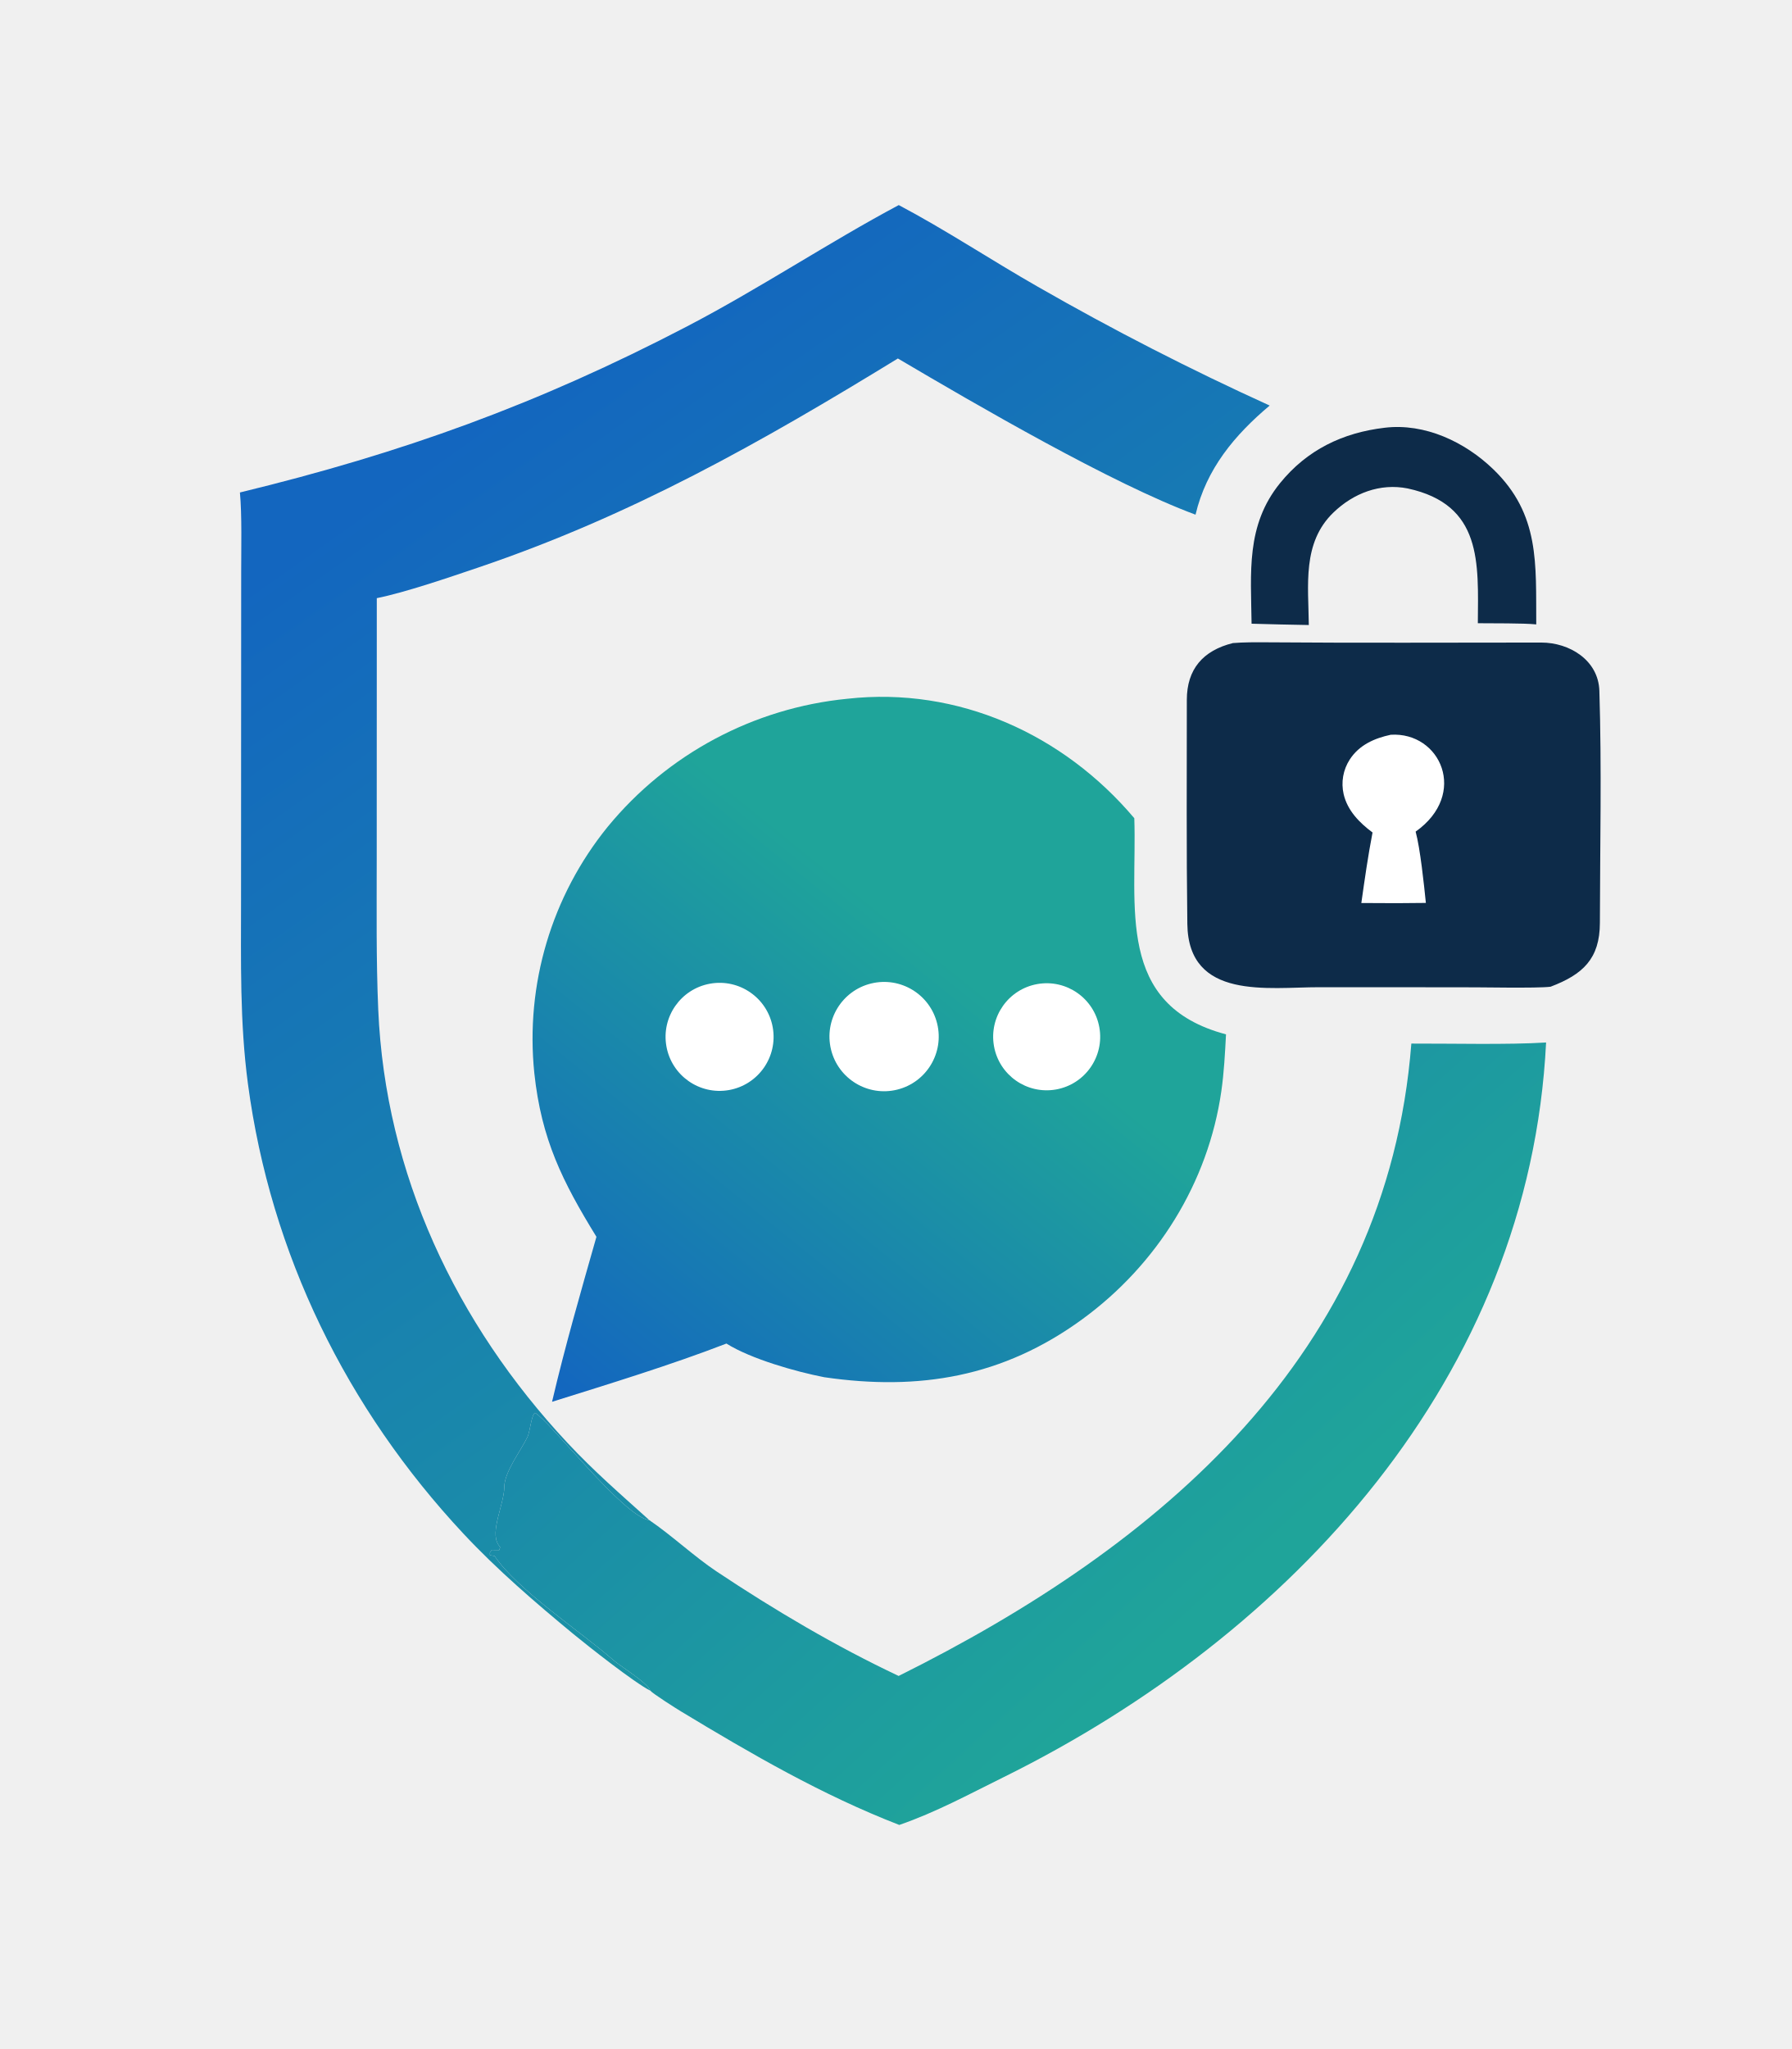
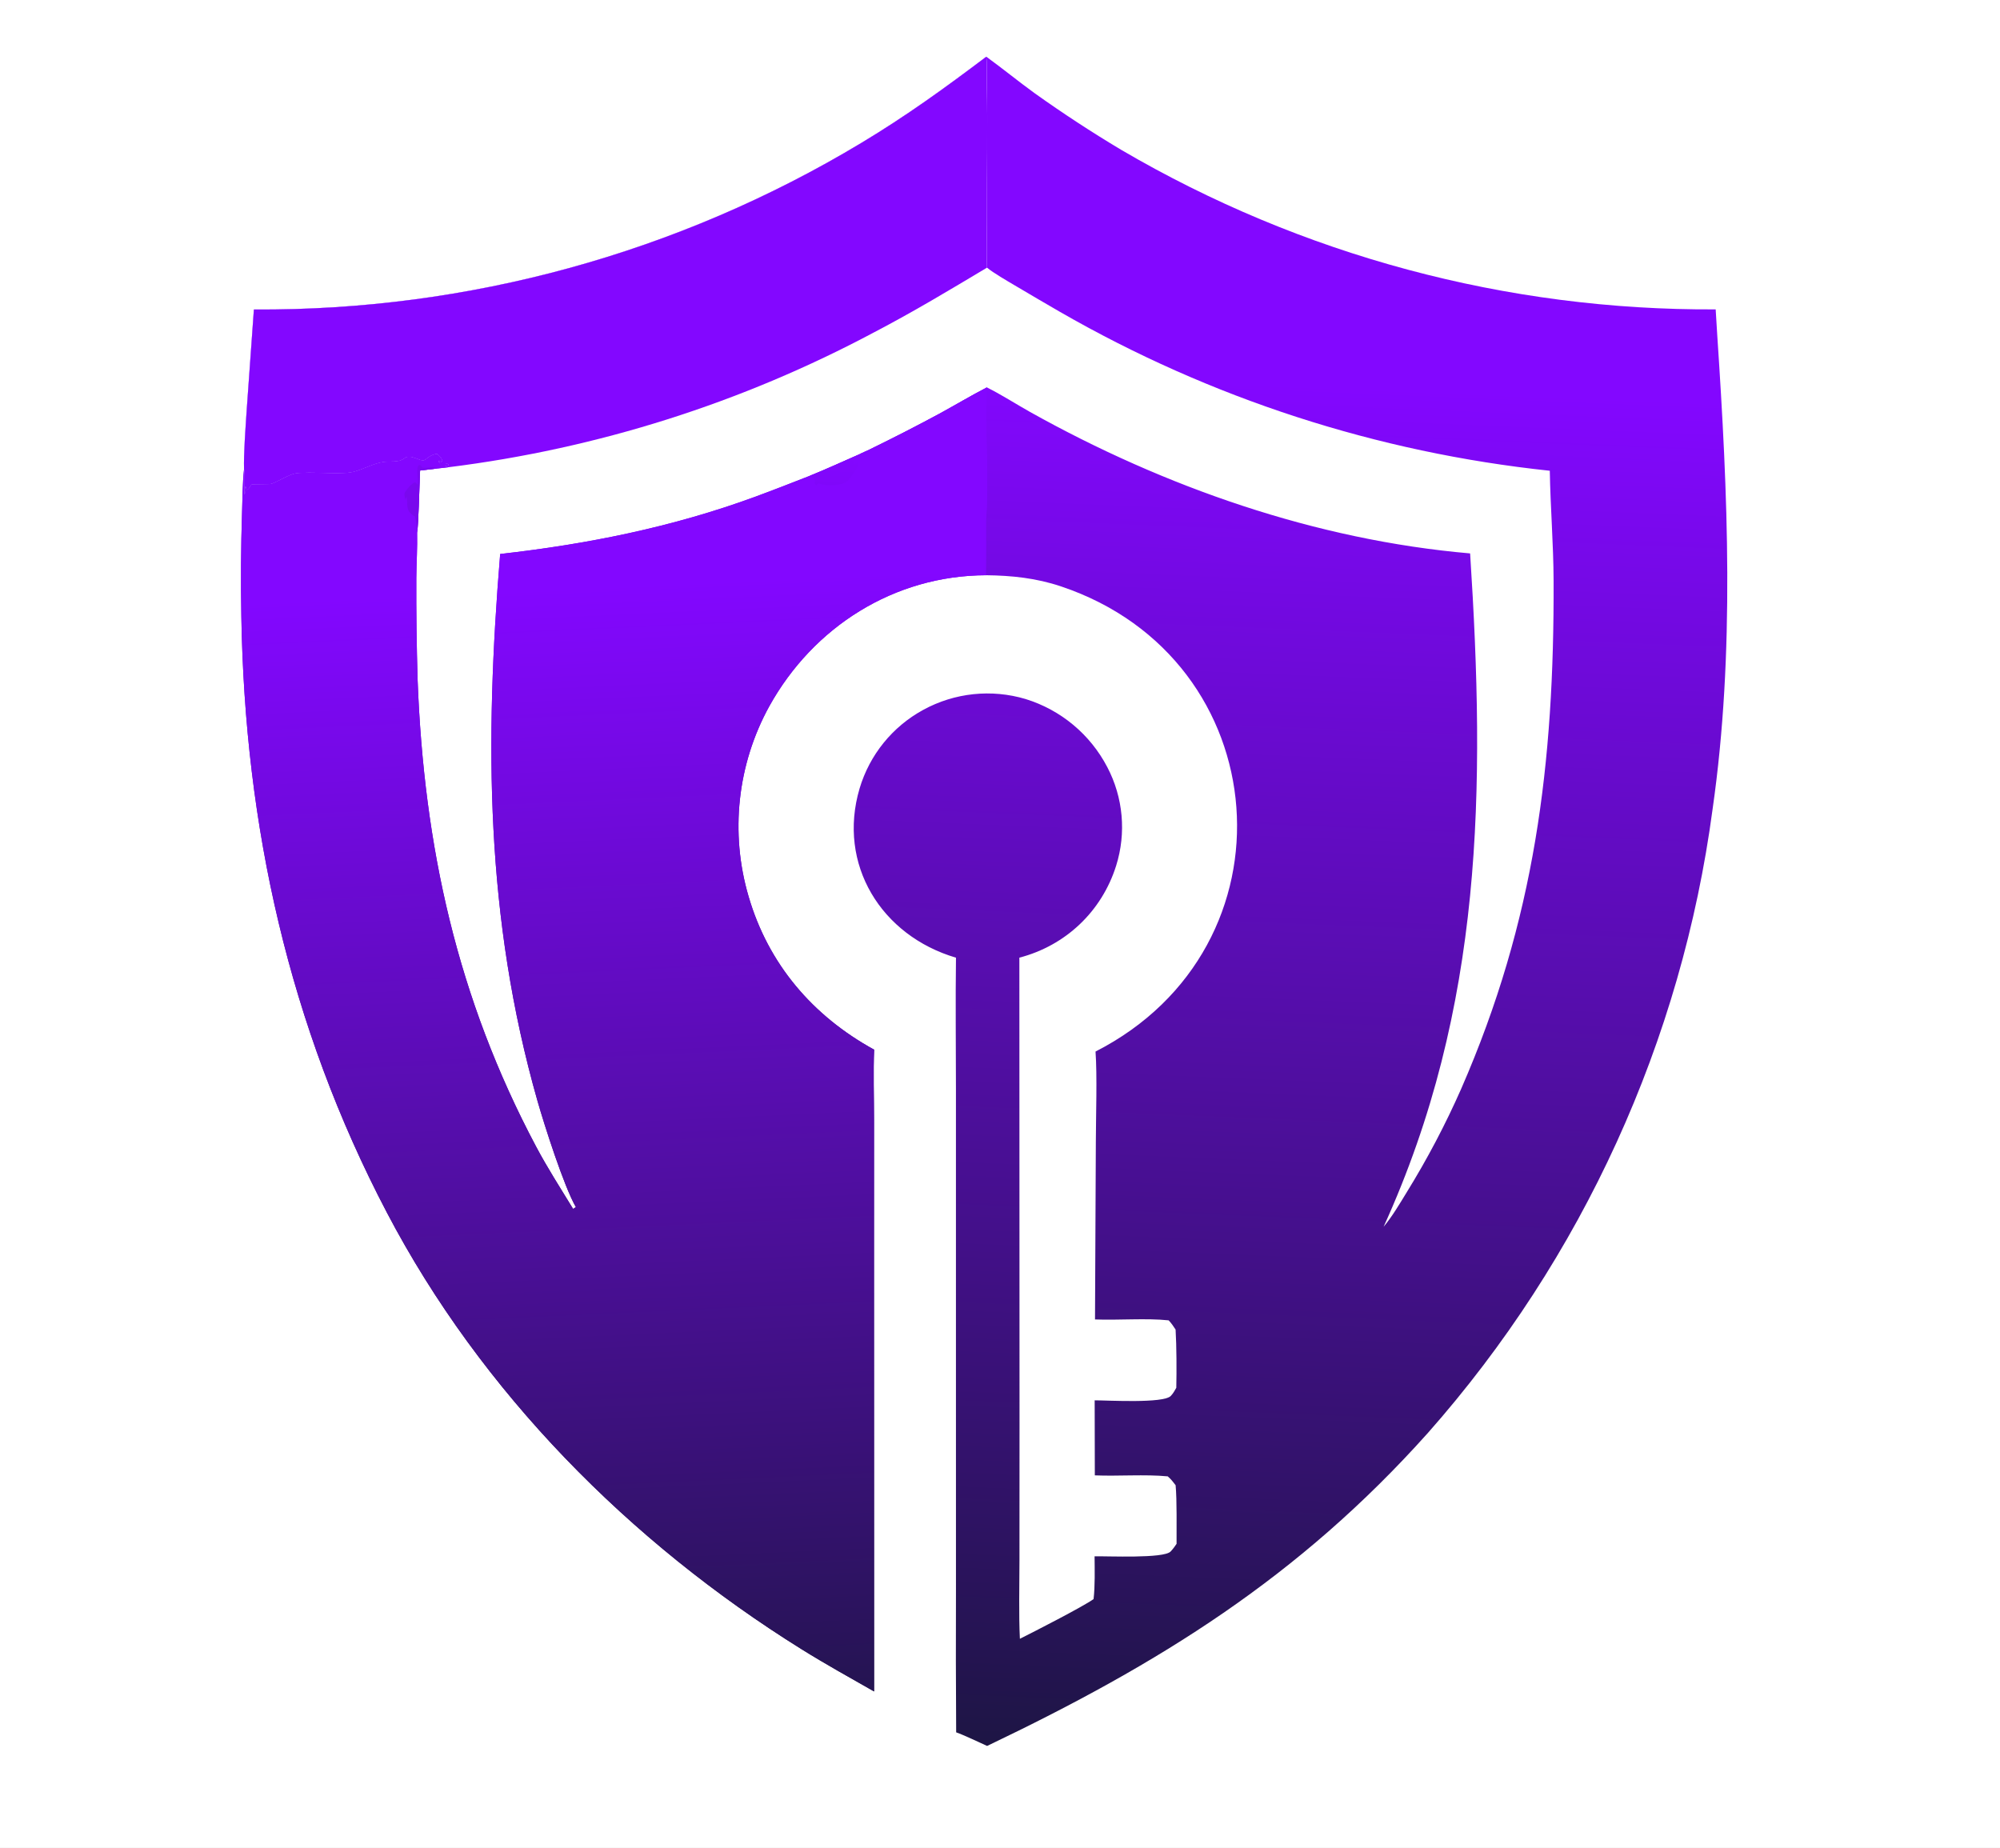
- <svg xmlns="http://www.w3.org/2000/svg" width="258" height="295" viewBox="0 0 258 295" fill="none">
-   <path d="M122.056 100.599C137.983 98.834 153.144 105.704 163.352 117.802C163.769 130.541 160.579 144.683 176.558 148.919C176.413 151.667 176.275 154.366 175.888 157.077C174 170.285 166.615 182.096 155.846 189.945C144.442 198.257 132.37 200.276 118.694 198.281C114.606 197.486 108.128 195.646 104.61 193.435C96.668 196.507 87.633 199.273 79.501 201.82C81.327 193.991 83.686 185.82 85.893 178.067C81.024 170.149 77.965 164.056 76.948 154.503C75.633 141.748 79.433 128.993 87.514 119.037C96.126 108.552 108.552 101.919 122.056 100.599Z" fill="url(#paint0_linear_1_4)" />
-   <path d="M125.467 141.593C129.682 140.573 133.928 143.155 134.96 147.367C135.991 151.579 133.42 155.832 129.211 156.876C124.986 157.923 120.713 155.34 119.677 151.112C118.641 146.883 121.236 142.617 125.467 141.593Z" fill="white" />
-   <path d="M102.249 141.625C106.483 140.863 110.532 143.684 111.284 147.92C112.036 152.156 109.206 156.198 104.968 156.94C100.744 157.68 96.719 154.861 95.969 150.639C95.219 146.417 98.029 142.385 102.249 141.625Z" fill="white" />
-   <path d="M149.405 141.676C153.595 140.945 157.585 143.746 158.32 147.935C159.056 152.124 156.259 156.116 152.07 156.856C147.877 157.596 143.877 154.794 143.141 150.6C142.405 146.405 145.21 142.409 149.405 141.676Z" fill="white" />
-   <path d="M129.43 29.526C136.152 33.074 142.799 37.486 149.427 41.265C160.291 47.495 171.444 53.21 182.847 58.388C177.801 62.633 173.717 67.507 172.169 74.099C160.112 69.636 140.567 58.254 129.303 51.612C109.53 63.728 90.958 74.238 68.793 81.736C64.728 83.111 58.385 85.288 54.262 86.119L54.251 123.602C54.254 130.882 54.158 138.13 54.471 145.374C55.49 169.01 65.668 190.554 81.714 207.724C85.537 211.816 89.34 215.106 93.522 218.868C89.761 218.363 79.144 204.525 77.042 203.409C76.517 203.753 76.335 206.077 75.974 206.851C75.072 208.787 72.635 211.883 72.623 214.093C72.61 216.549 70.521 220.479 71.762 222.382C71.849 222.514 71.939 222.644 72.031 222.773L71.886 223.167L70.802 223.153C70.49 223.649 70.538 223.395 70.554 223.909L71.221 224.02C74.556 228.946 83.687 234.938 88.287 238.972C89.365 239.917 93.295 242.292 93.648 243.41C91.38 242.277 84.629 236.952 82.523 235.214C77.118 230.752 71.573 225.98 66.762 220.833C49.928 202.82 38.968 180.538 35.705 156.042C34.515 147.104 34.714 138.377 34.712 129.445L34.723 102.271L34.732 82.427C34.731 79.101 34.855 74.102 34.551 70.903C57.98 65.219 77.466 58.184 98.939 46.993C109.354 41.565 119.315 34.92 129.43 29.526Z" fill="url(#paint1_linear_1_4)" />
-   <path d="M203.248 150.248C209.005 150.227 217.124 150.438 222.653 150.09C220.255 198.248 186.041 235.369 144.457 255.9C139.484 258.355 134.796 260.912 129.505 262.742C118.384 258.432 108.265 252.557 98.068 246.395C97.346 245.959 94.029 243.853 93.648 243.41C93.295 242.292 89.365 239.917 88.287 238.972C83.687 234.938 74.556 228.946 71.221 224.02L70.554 223.909C70.538 223.395 70.49 223.649 70.802 223.153L71.886 223.167L72.031 222.772C71.939 222.644 71.849 222.514 71.762 222.382C70.521 220.479 72.61 216.548 72.623 214.093C72.635 211.883 75.072 208.787 75.974 206.851C76.335 206.076 76.517 203.753 77.042 203.409C79.144 204.525 89.761 218.363 93.522 218.868C96.674 221.005 100.029 224.137 103.153 226.219C111.511 231.79 120.334 237.007 129.414 241.29C167.058 222.574 199.762 194.979 203.248 150.248Z" fill="url(#paint2_linear_1_4)" />
-   <path d="M177.544 92.586C179.014 92.46 180.925 92.462 182.414 92.475C195.595 92.58 208.772 92.512 221.952 92.51C226.032 92.509 230.188 95.05 230.325 99.459C230.671 110.561 230.419 121.752 230.4 132.865C230.391 138.058 227.923 140.308 223.296 142.061C221.326 142.313 212.872 142.118 210.281 142.141L189.997 142.132C182.673 142.118 171.134 144.053 170.989 133.029C170.848 122.288 170.916 111.511 170.915 100.77C170.915 96.336 173.253 93.654 177.544 92.586Z" fill="#0D2B49" />
-   <path d="M200.281 105.785C207.448 105.339 211.492 114.338 203.865 119.731C204.524 122.135 205.08 127.431 205.339 129.996L201.125 130.032L196.046 130.009C196.536 126.556 196.999 123.279 197.66 119.854C195.779 118.463 194.047 116.695 193.5 114.347C193.102 112.628 193.421 110.821 194.383 109.342C195.741 107.25 197.933 106.289 200.281 105.785Z" fill="white" />
-   <path d="M199.415 61.582C205.195 60.892 210.965 63.622 215.052 67.567C221.795 74.077 221.171 81.197 221.235 89.897C219.407 89.705 214.827 89.754 212.824 89.727C212.882 81.055 213.511 72.656 202.717 70.323C198.732 69.531 194.908 71.015 192.026 73.791C187.503 78.148 188.427 84.267 188.481 89.986C185.733 89.941 182.986 89.877 180.24 89.796C180.152 82.427 179.397 75.657 184.337 69.561C188.23 64.757 193.378 62.291 199.415 61.582Z" fill="#0D2B49" />
+ <svg xmlns="http://www.w3.org/2000/svg" width="420" height="388" viewBox="0 0 420 388" fill="none">
+   <g clip-path="url(#clip0_15_164)">
+     <path d="M0 0H420V388H392.585H372.894H328.258H310.375H0V0Z" fill="white" />
+     <path d="M53.315 64.996C98.253 65.281 142.4 53.171 180.903 29.997C190.347 24.32 198.357 18.517 207.123 11.907C210.572 14.408 213.874 17.114 217.299 19.592C223.187 23.793 229.243 27.754 235.452 31.464C273.304 53.638 316.426 65.212 360.292 64.971C360.394 66.815 360.507 68.659 360.63 70.502C362.835 103.433 364.348 137.108 359.644 169.917C353.155 218.553 332.34 264.16 299.847 300.93C272.697 331.268 243.418 349.395 207.295 366.648C205.575 365.874 202.482 364.386 200.795 363.791C200.727 353.83 200.713 343.87 200.753 333.91L200.749 281.292L200.748 228.707C200.745 219.587 200.633 210.213 200.756 201.114C185.071 196.495 175.789 181.533 180.517 165.564C182.618 158.513 187.426 152.58 193.89 149.065C200.467 145.47 208.208 144.655 215.39 146.801C222.783 149.084 228.954 154.231 232.53 161.094C235.877 167.471 236.548 174.919 234.392 181.792C231.376 191.392 223.786 198.578 214.067 201.108L214.1 298.645L214.087 327.725C214.083 332.819 213.925 339.098 214.176 344.145C217.086 342.695 227.301 337.468 229.651 335.811C229.973 333.052 229.883 329.654 229.862 326.828C232.594 326.761 244.382 327.337 245.829 325.815C246.293 325.327 246.709 324.767 247.08 324.205C247.056 320.803 247.179 315.117 246.879 311.895C246.26 311.097 245.994 310.708 245.224 310.035C240.436 309.573 234.79 310.031 229.913 309.826L229.881 294.07C232.549 294.064 244.322 294.765 245.866 293.145C246.35 292.638 246.687 292.046 247.023 291.437C247.099 287.877 247.087 282.772 246.875 279.21C246.361 278.445 246.057 277.949 245.415 277.272C240.725 276.774 234.774 277.276 229.952 277.084L230.127 239.707C230.139 234.453 230.428 225.85 230.061 220.824C273.01 198.906 268.4 138.421 222.801 123.138C217.619 121.401 212.515 120.863 207.076 120.799C187.791 120.848 170.801 131.607 161.536 148.339C154.844 160.523 153.28 174.871 157.191 188.211C161.329 202.443 170.653 213.342 183.573 220.434C183.368 224.853 183.55 230.679 183.546 235.257L183.54 264.947L183.558 355.202C178.409 352.264 173.37 349.481 168.306 346.323C132.22 323.826 101.032 292.372 81.241 254.628C60.68 215.418 51.404 173.399 50.681 129.402C50.546 122.15 50.594 114.896 50.827 107.646C50.914 105.003 50.943 101.136 51.246 98.585C51.153 95.233 51.566 89.826 51.782 86.442L53.315 64.996Z" fill="url(#paint0_linear_15_164)" />
+     <path d="M53.315 64.996C98.253 65.281 142.4 53.171 180.902 29.997C190.347 24.32 198.357 18.517 207.123 11.907C207.314 13.664 207.193 15.542 207.232 17.325C207.428 26.687 207.232 36.056 207.262 45.419C207.275 48.973 207.113 52.665 207.277 56.203C208.523 57.27 211.614 59.051 213.097 59.93C216.239 61.793 219.389 63.638 222.549 65.467C254.145 83.656 289.199 95.03 325.457 98.858C325.582 106.472 326.224 114.174 326.255 121.909C326.404 160.413 322.33 193.223 306.836 228.68C303.536 236.157 299.726 243.396 295.429 250.35C293.943 252.776 292.37 255.463 290.555 257.624C311.549 211.515 311.926 165.6 308.725 116.217C276.406 113.418 244.537 102.293 216.327 86.52C213.339 84.85 210.289 82.865 207.244 81.359C203.963 83.06 200.573 85.082 197.298 86.873C192.48 89.47 187.609 91.967 182.688 94.362C182.137 94.617 180.802 95.187 180.336 95.46C176.985 96.934 173.467 98.543 170.084 99.91C166.238 101.412 162.395 102.924 158.518 104.345C141.141 110.712 123.385 114.269 105.035 116.339C101.789 155.777 101.914 192.782 112.886 231.25C114.289 236.171 118.434 249.179 120.938 253.496L120.351 253.867C117.714 249.55 114.936 245.223 112.567 240.761C96 209.559 89.026 177.775 87.7 142.757C87.487 135.633 87.397 128.507 87.429 121.38C87.451 118.257 87.673 114.93 87.598 111.857C87.912 109.751 88.085 101.437 88.216 98.808L91.718 98.4L94.145 98.124L93.772 98.09L93.682 97.914L93.236 97.898L94.178 97.703L94.083 97.456C93.454 97.2 93.097 97.268 92.422 97.291L92.093 97.083L92.135 96.697L92.673 97.002L92.866 96.746C92.717 96.102 92.267 95.795 91.775 95.319C90.288 95.515 89.64 96.441 89.061 96.674C88.291 96.985 86.18 95.316 85.076 96.168C83.531 97.36 82.2 96.658 79.982 97.129C77.727 97.608 75.419 98.999 73.523 99.239C69.943 99.692 65.663 98.979 62.189 99.412C60.823 99.582 58.28 101.202 57.051 101.602C56.578 101.756 53.62 101.689 52.949 101.743C52.573 101.773 52.416 102.872 51.743 102.89L51.577 102.155C51.211 103.024 51.73 103.517 51.282 103.905C51.311 102.483 51.44 99.899 51.246 98.585C51.153 95.233 51.566 89.826 51.782 86.442L53.315 64.996Z" fill="white" />
+     <path d="M182.688 94.362C187.609 91.967 192.48 89.47 197.298 86.873C200.573 85.082 203.963 83.06 207.244 81.359C206.789 90.249 207.701 99.955 207.09 108.782C207.119 112.787 207.115 116.793 207.076 120.798C187.791 120.848 170.801 131.607 161.536 148.339C154.844 160.523 153.28 174.871 157.191 188.211C161.329 202.443 170.653 213.342 183.573 220.434C183.368 224.853 183.55 230.679 183.546 235.257L183.54 264.947L183.558 355.202C178.409 352.264 173.37 349.481 168.306 346.323C132.22 323.826 101.032 292.372 81.241 254.628C60.68 215.418 51.404 173.399 50.681 129.402C50.546 122.15 50.594 114.896 50.827 107.646C50.914 105.003 50.943 101.136 51.246 98.585C51.44 99.899 51.311 102.482 51.282 103.905C51.731 103.517 51.212 103.024 51.578 102.155L51.743 102.89C52.416 102.872 52.573 101.773 52.949 101.743C53.62 101.688 56.578 101.756 57.051 101.602C58.28 101.202 60.823 99.582 62.189 99.412C65.664 98.979 69.943 99.692 73.523 99.239C75.419 98.999 77.728 97.608 79.982 97.129C82.2 96.658 83.531 97.359 85.076 96.168C86.18 95.316 88.291 96.985 89.061 96.674C89.64 96.441 90.289 95.515 91.775 95.319C92.268 95.795 92.718 96.102 92.866 96.746L92.673 97.002L92.135 96.697L92.093 97.083L92.422 97.291C93.098 97.268 93.454 97.2 94.084 97.456L94.178 97.703L93.236 97.898L93.682 97.914L93.772 98.09L94.145 98.124L91.718 98.4L88.217 98.808C88.085 101.437 87.913 109.751 87.598 111.857C87.674 114.93 87.451 118.257 87.429 121.38C87.397 128.507 87.488 135.633 87.7 142.757C89.026 177.775 96 209.559 112.567 240.761C114.937 245.223 117.715 249.55 120.352 253.867L120.938 253.496C118.434 249.179 114.289 236.171 112.886 231.249C101.914 192.782 101.79 155.777 105.036 116.339C123.385 114.269 141.141 110.712 158.518 104.345C162.395 102.924 166.239 101.412 170.084 99.91C173.467 98.543 176.985 96.934 180.336 95.46C180.802 95.187 182.137 94.617 182.688 94.362Z" fill="url(#paint1_linear_15_164)" />
+     <path d="M182.688 94.362C187.609 91.967 192.48 89.47 197.298 86.873C200.573 85.082 203.963 83.06 207.244 81.359C206.788 90.249 207.701 99.955 207.09 108.782C207.008 109.297 206.965 109.492 206.817 109.992C206.384 108.893 206.764 104.19 206.382 102.771L205.724 102.737C204.743 101.194 202.868 99.714 201.494 98.331C198.16 98.245 194.132 98.629 190.544 98.127C189.65 98.001 188.222 96.978 187.102 96.925C186.427 96.894 187.332 96.725 186.653 96.048C185.539 96.366 185.372 96.629 184.676 95.715L184.346 95.688C183.993 95.991 183.879 96.089 183.487 96.333C183.103 95.916 182.857 94.939 182.688 94.362Z" fill="url(#paint2_linear_15_164)" />
+     <path d="M170.084 99.91C173.467 98.543 176.985 96.935 180.336 95.46C179.809 97.448 179.353 95.951 179.112 97.467L179.37 97.555L179.944 97.194L180.154 97.349C180.098 98.407 178.779 100.069 178.09 100.882C177.069 102.086 173.291 102.126 171.977 101.519C171.565 101.684 171.71 101.597 171.398 101.929L171.085 101.566C171.148 101.141 171.189 100.938 171.077 100.521C170.714 100.338 170.403 100.161 170.084 99.91Z" fill="url(#paint3_linear_15_164)" />
+     <path d="M87.599 111.857C87.497 110.661 87.463 109.608 87.128 108.455C84.931 107.304 85.73 105.703 85.385 104.251C85.293 104.638 85.12 104.813 85.212 105.101C85.067 104.575 84.775 103.828 85.031 103.387C85.385 102.778 86.531 101.417 87.202 101.247L87.645 101.745C88.1 101.239 87.184 98.795 87.913 97.666C88.909 97.635 88.191 98.191 88.991 98.226C90.466 98.29 90.389 97.752 91.718 98.4L88.217 98.808C88.086 101.437 87.913 109.751 87.599 111.857Z" fill="url(#paint4_linear_15_164)" />
+     <path d="M53.315 64.996C98.253 65.281 142.4 53.171 180.902 29.997C190.347 24.32 198.357 18.517 207.123 11.907C207.314 13.664 207.193 15.542 207.232 17.325C207.428 26.687 207.232 36.056 207.262 45.419C207.275 48.973 207.113 52.665 207.277 56.203C199.272 60.989 191.947 65.401 183.632 69.75C155.792 84.608 125.46 94.225 94.145 98.124L93.772 98.09L93.682 97.914L93.236 97.898L94.178 97.703L94.083 97.456C93.454 97.2 93.097 97.268 92.422 97.291L92.093 97.083L92.135 96.697L92.673 97.002L92.866 96.746C92.717 96.102 92.267 95.795 91.775 95.319C90.288 95.515 89.64 96.441 89.061 96.674C88.291 96.985 86.18 95.316 85.076 96.168C83.531 97.36 82.2 96.658 79.982 97.129C77.727 97.608 75.419 98.999 73.523 99.239C69.943 99.692 65.663 98.979 62.189 99.412C60.823 99.582 58.28 101.202 57.051 101.602C56.578 101.756 53.62 101.689 52.949 101.743C52.573 101.773 52.416 102.872 51.743 102.89L51.577 102.155C51.211 103.024 51.73 103.517 51.282 103.905C51.311 102.483 51.44 99.899 51.246 98.585C51.153 95.233 51.566 89.826 51.782 86.442L53.315 64.996Z" fill="url(#paint5_linear_15_164)" />
+   </g>
  <defs>
-     <linearGradient id="paint0_linear_1_4" x1="82" y1="202" x2="134.5" y2="137" gradientUnits="userSpaceOnUse">
-       <stop stop-color="#1366BF" />
-       <stop offset="1" stop-color="#1FA49A" />
+     <linearGradient id="paint0_linear_15_164" x1="207" y1="78" x2="193.5" y2="407" gradientUnits="userSpaceOnUse">
+       <stop stop-color="#8307FF" />
+       <stop offset="1" stop-color="#0F172A" />
    </linearGradient>
-     <linearGradient id="paint1_linear_1_4" x1="41.5" y1="80" x2="167.297" y2="257.509" gradientUnits="userSpaceOnUse">
-       <stop stop-color="#1366BF" />
-       <stop offset="1" stop-color="#1FA49A" />
+     <linearGradient id="paint1_linear_15_164" x1="182" y1="120.5" x2="195.217" y2="407.628" gradientUnits="userSpaceOnUse">
+       <stop stop-color="#8307FF" />
+       <stop offset="1" stop-color="#0F172A" />
    </linearGradient>
-     <linearGradient id="paint2_linear_1_4" x1="24.5" y1="96.5" x2="158.999" y2="245.004" gradientUnits="userSpaceOnUse">
-       <stop stop-color="#1366BF" />
-       <stop offset="1" stop-color="#1FA49A" />
+     <linearGradient id="paint2_linear_15_164" x1="195" y1="134.5" x2="188.043" y2="376.3" gradientUnits="userSpaceOnUse">
+       <stop stop-color="#8307FF" />
+       <stop offset="1" stop-color="#0F172A" />
    </linearGradient>
+     <linearGradient id="paint3_linear_15_164" x1="178.451" y1="95.631" x2="161.568" y2="367.857" gradientUnits="userSpaceOnUse">
+       <stop stop-color="#8307FF" />
+       <stop offset="1" stop-color="#0F172A" />
+     </linearGradient>
+     <linearGradient id="paint4_linear_15_164" x1="72.501" y1="78" x2="197.806" y2="427.249" gradientUnits="userSpaceOnUse">
+       <stop stop-color="#8307FF" />
+       <stop offset="1" stop-color="#0F172A" />
+     </linearGradient>
+     <linearGradient id="paint5_linear_15_164" x1="175.5" y1="128.5" x2="186.521" y2="407.808" gradientUnits="userSpaceOnUse">
+       <stop stop-color="#8307FF" />
+       <stop offset="1" stop-color="#0F172A" />
+     </linearGradient>
+     <clipPath id="clip0_15_164">
+       <rect width="420" height="388" fill="white" />
+     </clipPath>
  </defs>
</svg>
